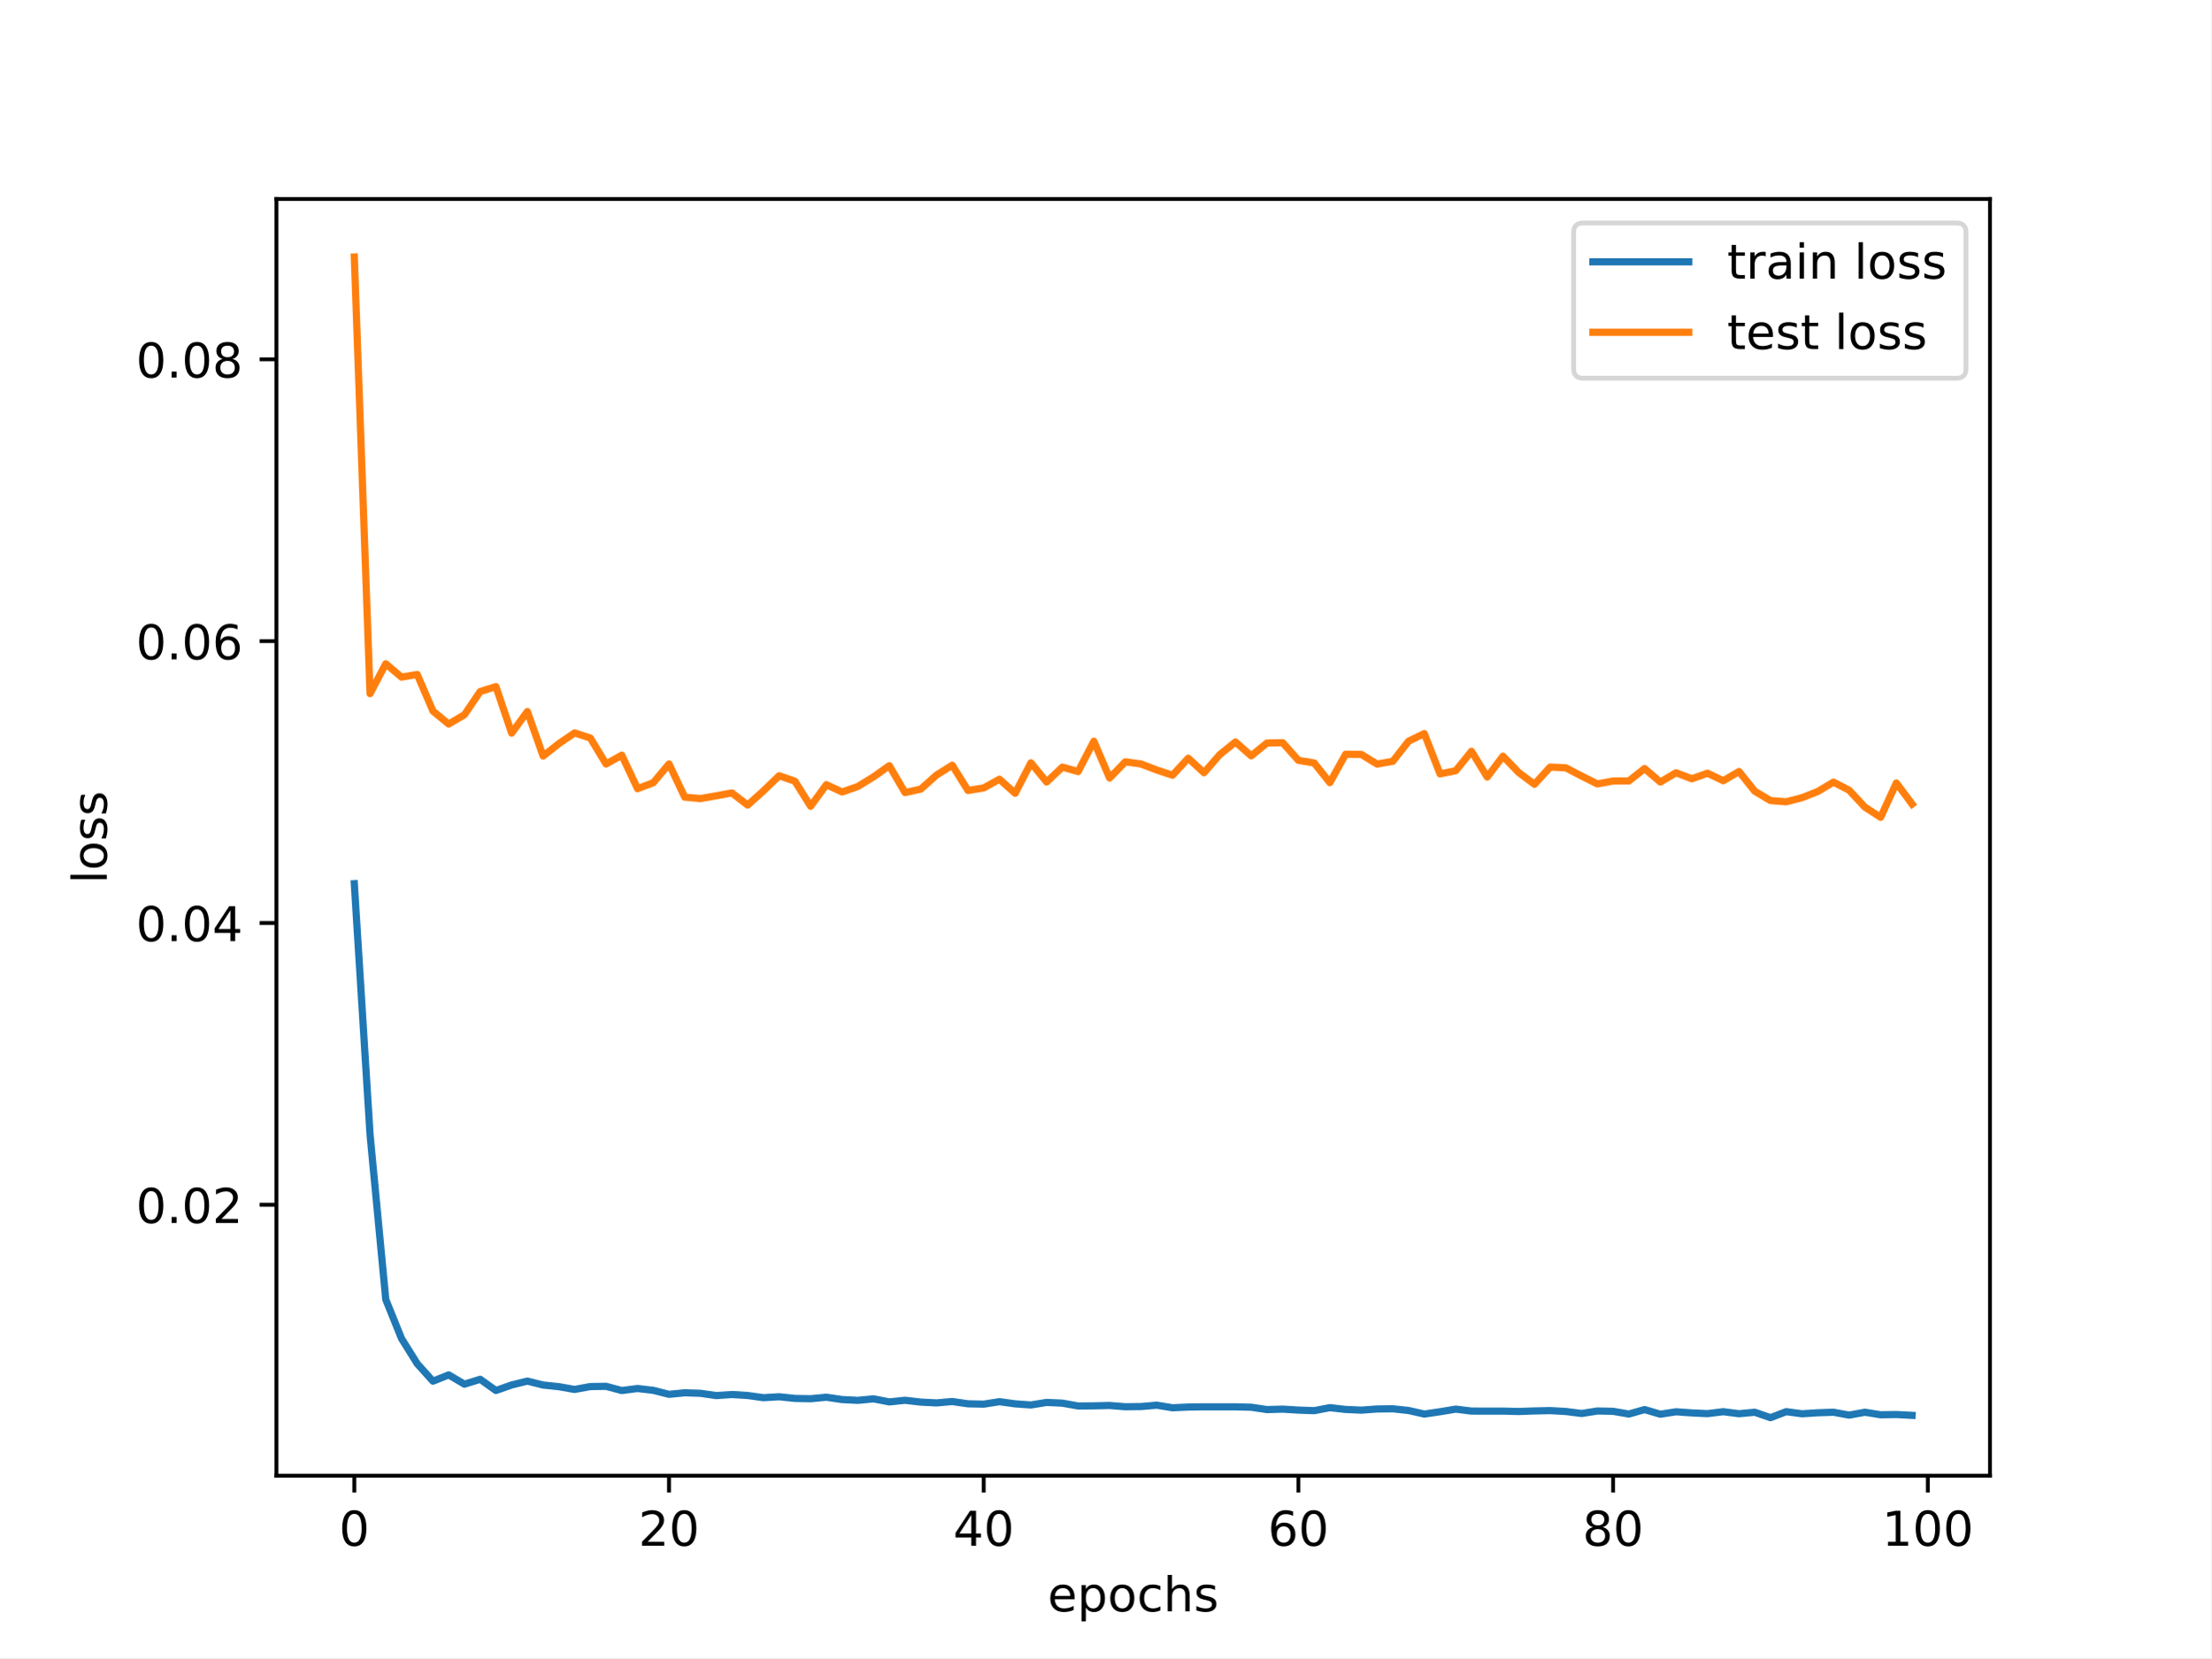
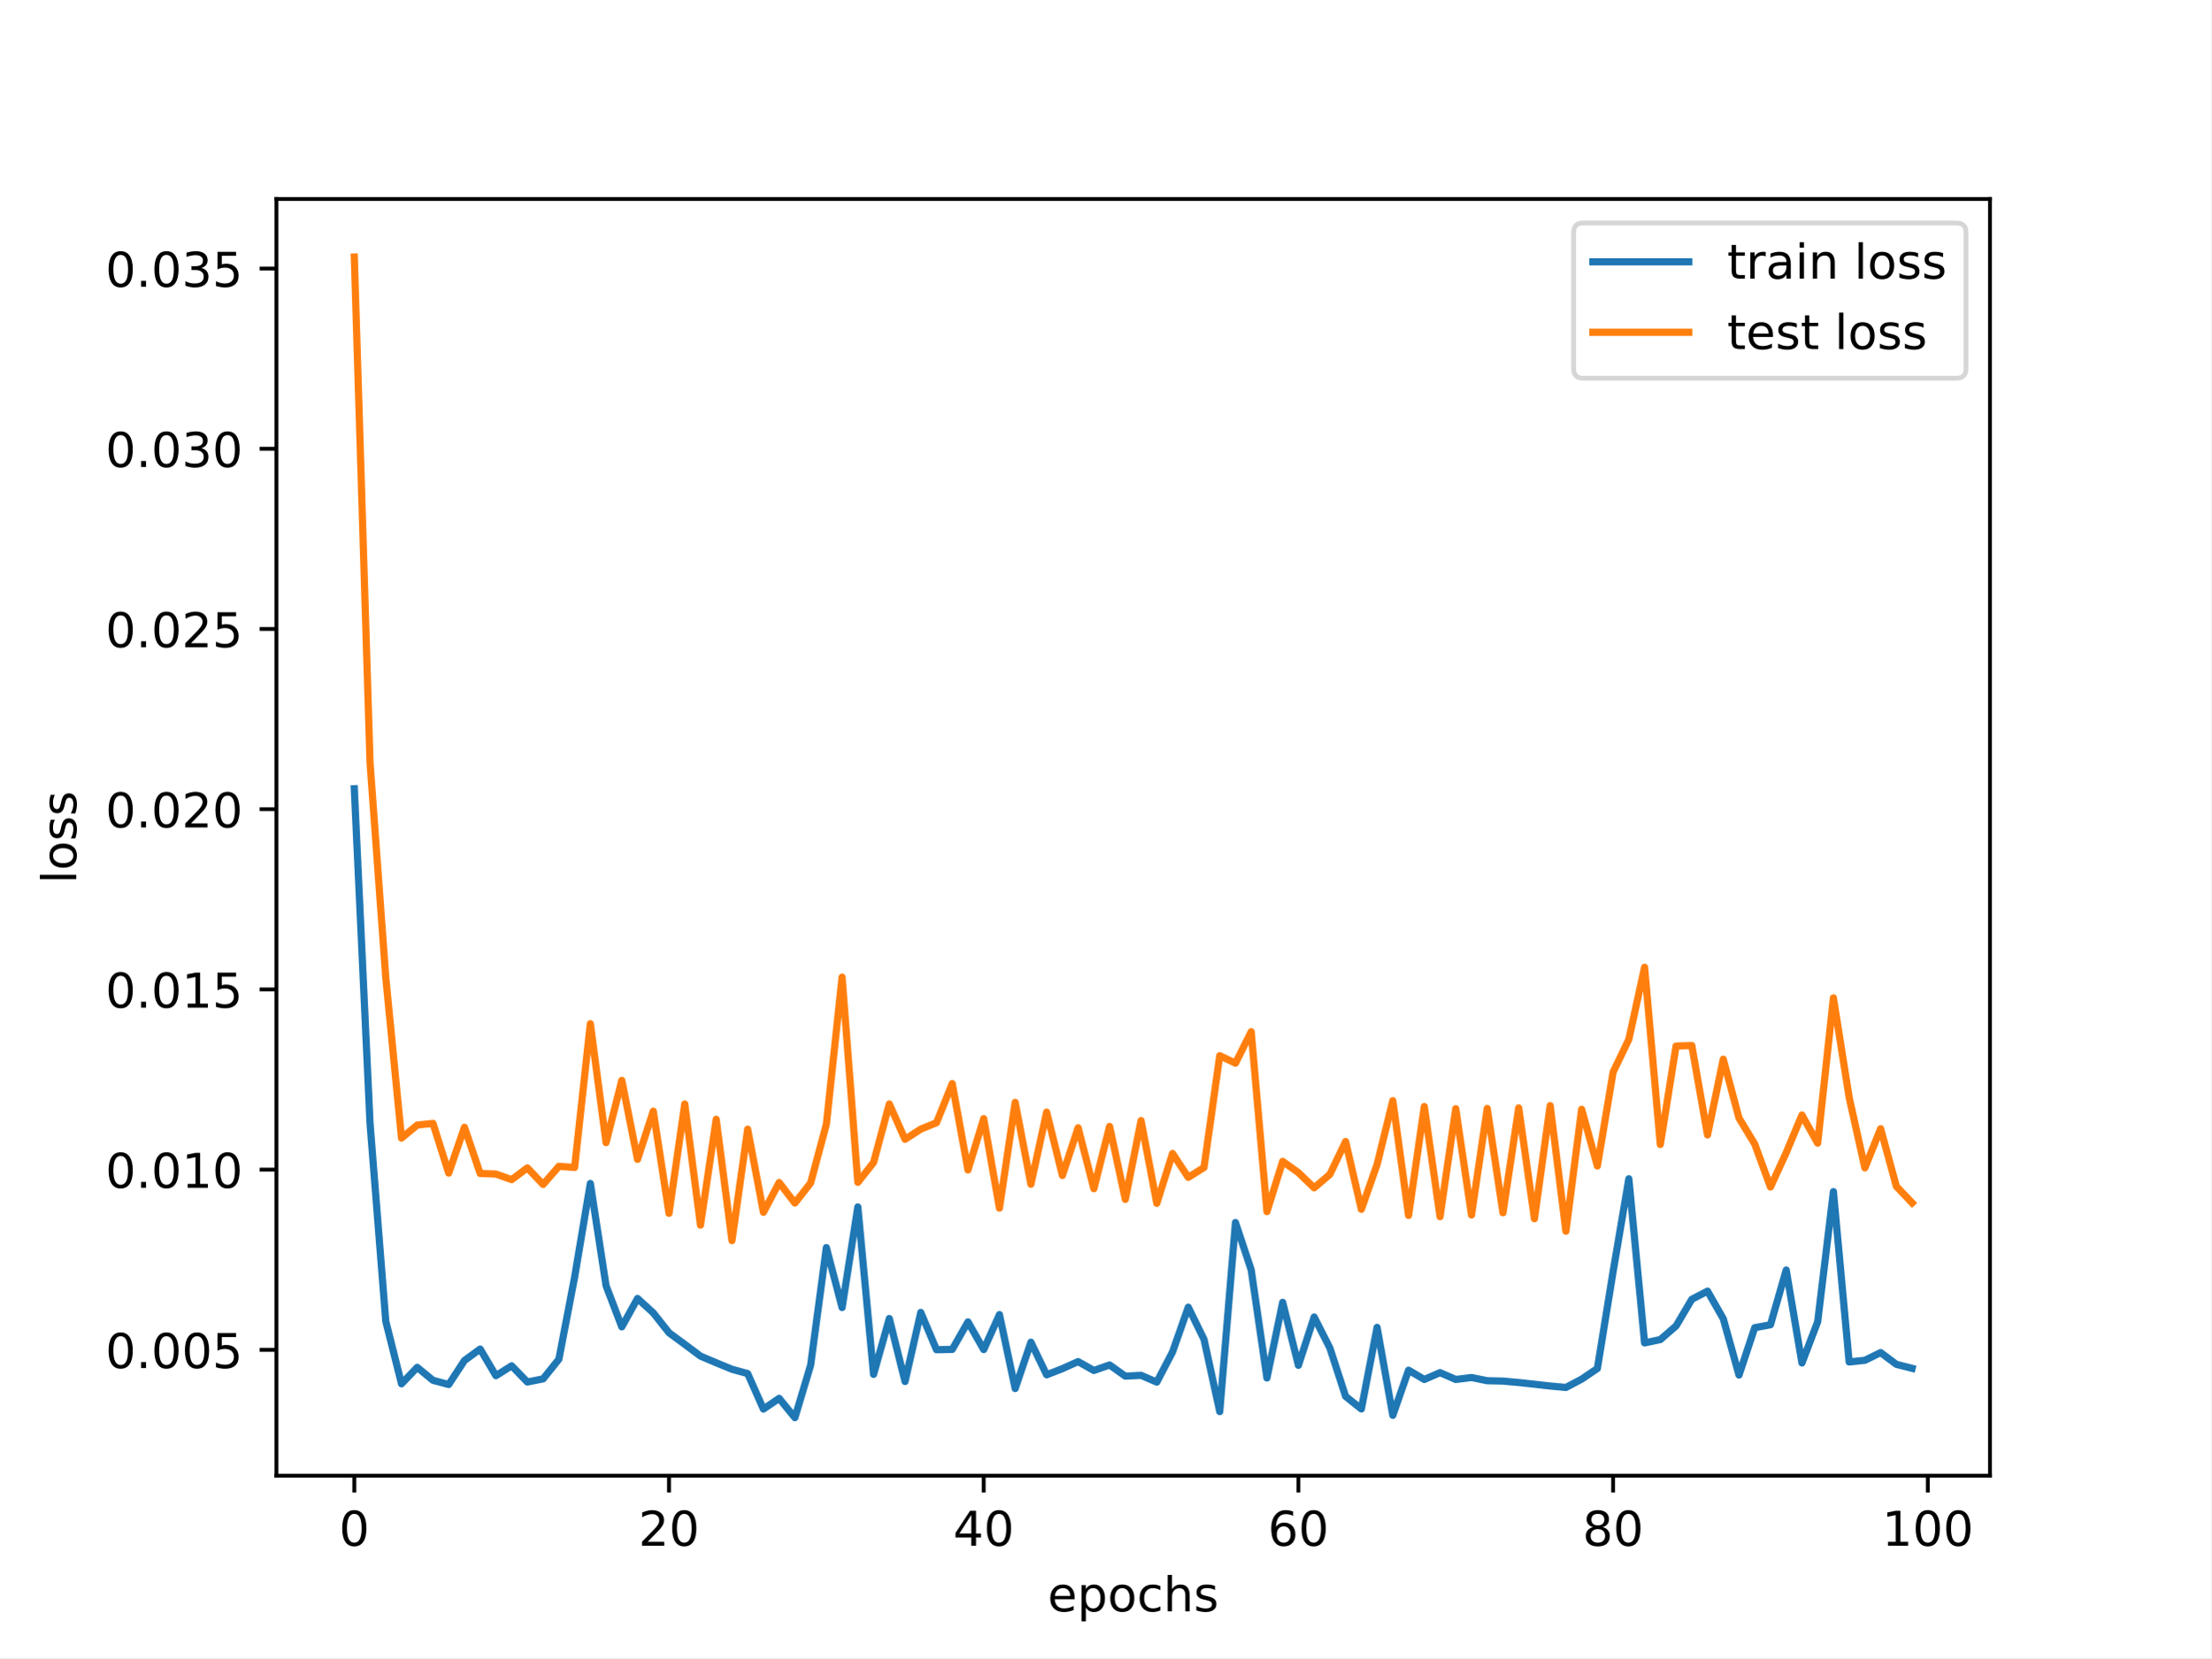
<svg xmlns="http://www.w3.org/2000/svg" xmlns:xlink="http://www.w3.org/1999/xlink" width="460.8pt" height="345.6pt" viewBox="0 0 460.8 345.6" version="1.1">
  <defs>
    <style type="text/css">*{stroke-linejoin: round; stroke-linecap: butt}</style>
  </defs>
  <g id="figure_1">
    <g id="patch_1">
      <path d="M 0 345.6  L 460.8 345.6  L 460.8 0  L 0 0  z " style="fill: #ffffff" />
    </g>
    <g id="axes_1">
      <g id="patch_2">
        <path d="M 57.6 307.584  L 414.72 307.584  L 414.72 41.472  L 57.6 41.472  z " style="fill: #ffffff" />
      </g>
      <g id="matplotlib.axis_1">
        <g id="xtick_1">
          <g id="line2d_1">
            <defs>
-               <path id="mef291e5e25" d="M 0 0  L 0 3.5  " style="stroke: #000000; stroke-width: 0.8" />
-             </defs>
-             <g>
-               <use xlink:href="#mef291e5e25" x="73.833" y="307.584" style="stroke: #000000; stroke-width: 0.8" />
+               <path id="m20930d7c14" d="M 0 0  L 0 3.5  " style="stroke: #000000; stroke-width: 0.8" />
+             </defs>
+             <g>
+               <use xlink:href="#m20930d7c14" x="73.833" y="307.584" style="stroke: #000000; stroke-width: 0.8" />
            </g>
          </g>
          <g id="text_1">
            <g transform="translate(70.65148 322.1824) scale(0.1 -0.1)">
              <defs>
                <path id="DejaVuSans-30" d="M 2034 4250  Q 1547 4250 1301 3770  Q 1056 3291 1056 2328  Q 1056 1369 1301 889  Q 1547 409 2034 409  Q 2525 409 2770 889  Q 3016 1369 3016 2328  Q 3016 3291 2770 3770  Q 2525 4250 2034 4250  z M 2034 4750  Q 2819 4750 3233 4129  Q 3647 3509 3647 2328  Q 3647 1150 3233 529  Q 2819 -91 2034 -91  Q 1250 -91 836 529  Q 422 1150 422 2328  Q 422 3509 836 4129  Q 1250 4750 2034 4750  z " transform="scale(0.015625)" />
              </defs>
              <use xlink:href="#DejaVuSans-30" />
            </g>
          </g>
        </g>
        <g id="xtick_2">
          <g id="line2d_2">
            <g>
-               <use xlink:href="#mef291e5e25" x="139.42" y="307.584" style="stroke: #000000; stroke-width: 0.8" />
+               <use xlink:href="#m20930d7c14" x="139.42" y="307.584" style="stroke: #000000; stroke-width: 0.8" />
            </g>
          </g>
          <g id="text_2">
            <g transform="translate(133.057 322.1824) scale(0.1 -0.1)">
              <defs>
                <path id="DejaVuSans-32" d="M 1228 531  L 3431 531  L 3431 0  L 469 0  L 469 531  Q 828 903 1448 1529  Q 2069 2156 2228 2338  Q 2531 2678 2651 2914  Q 2772 3150 2772 3378  Q 2772 3750 2511 3984  Q 2250 4219 1831 4219  Q 1534 4219 1204 4116  Q 875 4013 500 3803  L 500 4441  Q 881 4594 1212 4672  Q 1544 4750 1819 4750  Q 2544 4750 2975 4387  Q 3406 4025 3406 3419  Q 3406 3131 3298 2873  Q 3191 2616 2906 2266  Q 2828 2175 2409 1742  Q 1991 1309 1228 531  z " transform="scale(0.015625)" />
              </defs>
              <use xlink:href="#DejaVuSans-32" />
              <use xlink:href="#DejaVuSans-30" x="63.623" />
            </g>
          </g>
        </g>
        <g id="xtick_3">
          <g id="line2d_3">
            <g>
-               <use xlink:href="#mef291e5e25" x="205.006" y="307.584" style="stroke: #000000; stroke-width: 0.8" />
+               <use xlink:href="#m20930d7c14" x="205.006" y="307.584" style="stroke: #000000; stroke-width: 0.8" />
            </g>
          </g>
          <g id="text_3">
            <g transform="translate(198.6438 322.1824) scale(0.1 -0.1)">
              <defs>
                <path id="DejaVuSans-34" d="M 2419 4116  L 825 1625  L 2419 1625  L 2419 4116  z M 2253 4666  L 3047 4666  L 3047 1625  L 3713 1625  L 3713 1100  L 3047 1100  L 3047 0  L 2419 0  L 2419 1100  L 313 1100  L 313 1709  L 2253 4666  z " transform="scale(0.015625)" />
              </defs>
              <use xlink:href="#DejaVuSans-34" />
              <use xlink:href="#DejaVuSans-30" x="63.623" />
            </g>
          </g>
        </g>
        <g id="xtick_4">
          <g id="line2d_4">
            <g>
-               <use xlink:href="#mef291e5e25" x="270.593" y="307.584" style="stroke: #000000; stroke-width: 0.8" />
+               <use xlink:href="#m20930d7c14" x="270.593" y="307.584" style="stroke: #000000; stroke-width: 0.8" />
            </g>
          </g>
          <g id="text_4">
            <g transform="translate(264.2306 322.1824) scale(0.1 -0.1)">
              <defs>
                <path id="DejaVuSans-36" d="M 2113 2584  Q 1688 2584 1439 2293  Q 1191 2003 1191 1497  Q 1191 994 1439 701  Q 1688 409 2113 409  Q 2538 409 2786 701  Q 3034 994 3034 1497  Q 3034 2003 2786 2293  Q 2538 2584 2113 2584  z M 3366 4563  L 3366 3988  Q 3128 4100 2886 4159  Q 2644 4219 2406 4219  Q 1781 4219 1451 3797  Q 1122 3375 1075 2522  Q 1259 2794 1537 2939  Q 1816 3084 2150 3084  Q 2853 3084 3261 2657  Q 3669 2231 3669 1497  Q 3669 778 3244 343  Q 2819 -91 2113 -91  Q 1303 -91 875 529  Q 447 1150 447 2328  Q 447 3434 972 4092  Q 1497 4750 2381 4750  Q 2619 4750 2861 4703  Q 3103 4656 3366 4563  z " transform="scale(0.015625)" />
              </defs>
              <use xlink:href="#DejaVuSans-36" />
              <use xlink:href="#DejaVuSans-30" x="63.623" />
            </g>
          </g>
        </g>
        <g id="xtick_5">
          <g id="line2d_5">
            <g>
-               <use xlink:href="#mef291e5e25" x="336.18" y="307.584" style="stroke: #000000; stroke-width: 0.8" />
+               <use xlink:href="#m20930d7c14" x="336.18" y="307.584" style="stroke: #000000; stroke-width: 0.8" />
            </g>
          </g>
          <g id="text_5">
            <g transform="translate(329.8173 322.1824) scale(0.1 -0.1)">
              <defs>
                <path id="DejaVuSans-38" d="M 2034 2216  Q 1584 2216 1326 1975  Q 1069 1734 1069 1313  Q 1069 891 1326 650  Q 1584 409 2034 409  Q 2484 409 2743 651  Q 3003 894 3003 1313  Q 3003 1734 2745 1975  Q 2488 2216 2034 2216  z M 1403 2484  Q 997 2584 770 2862  Q 544 3141 544 3541  Q 544 4100 942 4425  Q 1341 4750 2034 4750  Q 2731 4750 3128 4425  Q 3525 4100 3525 3541  Q 3525 3141 3298 2862  Q 3072 2584 2669 2484  Q 3125 2378 3379 2068  Q 3634 1759 3634 1313  Q 3634 634 3220 271  Q 2806 -91 2034 -91  Q 1263 -91 848 271  Q 434 634 434 1313  Q 434 1759 690 2068  Q 947 2378 1403 2484  z M 1172 3481  Q 1172 3119 1398 2916  Q 1625 2713 2034 2713  Q 2441 2713 2670 2916  Q 2900 3119 2900 3481  Q 2900 3844 2670 4047  Q 2441 4250 2034 4250  Q 1625 4250 1398 4047  Q 1172 3844 1172 3481  z " transform="scale(0.015625)" />
              </defs>
              <use xlink:href="#DejaVuSans-38" />
              <use xlink:href="#DejaVuSans-30" x="63.623" />
            </g>
          </g>
        </g>
        <g id="xtick_6">
          <g id="line2d_6">
            <g>
-               <use xlink:href="#mef291e5e25" x="401.767" y="307.584" style="stroke: #000000; stroke-width: 0.8" />
+               <use xlink:href="#m20930d7c14" x="401.767" y="307.584" style="stroke: #000000; stroke-width: 0.8" />
            </g>
          </g>
          <g id="text_6">
            <g transform="translate(392.2229 322.1824) scale(0.1 -0.1)">
              <defs>
                <path id="DejaVuSans-31" d="M 794 531  L 1825 531  L 1825 4091  L 703 3866  L 703 4441  L 1819 4666  L 2450 4666  L 2450 531  L 3481 531  L 3481 0  L 794 0  L 794 531  z " transform="scale(0.015625)" />
              </defs>
              <use xlink:href="#DejaVuSans-31" />
              <use xlink:href="#DejaVuSans-30" x="63.623" />
              <use xlink:href="#DejaVuSans-30" x="127.246" />
            </g>
          </g>
        </g>
        <g id="text_7">
          <g transform="translate(218.3272 335.8606) scale(0.1 -0.1)">
            <defs>
              <path id="DejaVuSans-65" d="M 3597 1894  L 3597 1613  L 953 1613  Q 991 1019 1311 708  Q 1631 397 2203 397  Q 2534 397 2845 478  Q 3156 559 3463 722  L 3463 178  Q 3153 47 2828 -22  Q 2503 -91 2169 -91  Q 1331 -91 842 396  Q 353 884 353 1716  Q 353 2575 817 3079  Q 1281 3584 2069 3584  Q 2775 3584 3186 3129  Q 3597 2675 3597 1894  z M 3022 2063  Q 3016 2534 2758 2815  Q 2500 3097 2075 3097  Q 1594 3097 1305 2825  Q 1016 2553 972 2059  L 3022 2063  z " transform="scale(0.015625)" />
              <path id="DejaVuSans-70" d="M 1159 525  L 1159 -1331  L 581 -1331  L 581 3500  L 1159 3500  L 1159 2969  Q 1341 3281 1617 3432  Q 1894 3584 2278 3584  Q 2916 3584 3314 3078  Q 3713 2572 3713 1747  Q 3713 922 3314 415  Q 2916 -91 2278 -91  Q 1894 -91 1617 61  Q 1341 213 1159 525  z M 3116 1747  Q 3116 2381 2855 2742  Q 2594 3103 2138 3103  Q 1681 3103 1420 2742  Q 1159 2381 1159 1747  Q 1159 1113 1420 752  Q 1681 391 2138 391  Q 2594 391 2855 752  Q 3116 1113 3116 1747  z " transform="scale(0.015625)" />
              <path id="DejaVuSans-6f" d="M 1959 3097  Q 1497 3097 1228 2736  Q 959 2375 959 1747  Q 959 1119 1226 758  Q 1494 397 1959 397  Q 2419 397 2687 759  Q 2956 1122 2956 1747  Q 2956 2369 2687 2733  Q 2419 3097 1959 3097  z M 1959 3584  Q 2709 3584 3137 3096  Q 3566 2609 3566 1747  Q 3566 888 3137 398  Q 2709 -91 1959 -91  Q 1206 -91 779 398  Q 353 888 353 1747  Q 353 2609 779 3096  Q 1206 3584 1959 3584  z " transform="scale(0.015625)" />
              <path id="DejaVuSans-63" d="M 3122 3366  L 3122 2828  Q 2878 2963 2633 3030  Q 2388 3097 2138 3097  Q 1578 3097 1268 2742  Q 959 2388 959 1747  Q 959 1106 1268 751  Q 1578 397 2138 397  Q 2388 397 2633 464  Q 2878 531 3122 666  L 3122 134  Q 2881 22 2623 -34  Q 2366 -91 2075 -91  Q 1284 -91 818 406  Q 353 903 353 1747  Q 353 2603 823 3093  Q 1294 3584 2113 3584  Q 2378 3584 2631 3529  Q 2884 3475 3122 3366  z " transform="scale(0.015625)" />
              <path id="DejaVuSans-68" d="M 3513 2113  L 3513 0  L 2938 0  L 2938 2094  Q 2938 2591 2744 2837  Q 2550 3084 2163 3084  Q 1697 3084 1428 2787  Q 1159 2491 1159 1978  L 1159 0  L 581 0  L 581 4863  L 1159 4863  L 1159 2956  Q 1366 3272 1645 3428  Q 1925 3584 2291 3584  Q 2894 3584 3203 3211  Q 3513 2838 3513 2113  z " transform="scale(0.015625)" />
              <path id="DejaVuSans-73" d="M 2834 3397  L 2834 2853  Q 2591 2978 2328 3040  Q 2066 3103 1784 3103  Q 1356 3103 1142 2972  Q 928 2841 928 2578  Q 928 2378 1081 2264  Q 1234 2150 1697 2047  L 1894 2003  Q 2506 1872 2764 1633  Q 3022 1394 3022 966  Q 3022 478 2636 193  Q 2250 -91 1575 -91  Q 1294 -91 989 -36  Q 684 19 347 128  L 347 722  Q 666 556 975 473  Q 1284 391 1588 391  Q 1994 391 2212 530  Q 2431 669 2431 922  Q 2431 1156 2273 1281  Q 2116 1406 1581 1522  L 1381 1569  Q 847 1681 609 1914  Q 372 2147 372 2553  Q 372 3047 722 3315  Q 1072 3584 1716 3584  Q 2034 3584 2315 3537  Q 2597 3491 2834 3397  z " transform="scale(0.015625)" />
            </defs>
            <use xlink:href="#DejaVuSans-65" />
            <use xlink:href="#DejaVuSans-70" x="61.523" />
            <use xlink:href="#DejaVuSans-6f" x="125" />
            <use xlink:href="#DejaVuSans-63" x="186.182" />
            <use xlink:href="#DejaVuSans-68" x="241.162" />
            <use xlink:href="#DejaVuSans-73" x="304.541" />
          </g>
        </g>
      </g>
      <g id="matplotlib.axis_2">
        <g id="ytick_1">
          <g id="line2d_7">
            <defs>
-               <path id="m5fa19ad61c" d="M 0 0  L -3.5 0  " style="stroke: #000000; stroke-width: 0.8" />
-             </defs>
-             <g>
-               <use xlink:href="#m5fa19ad61c" x="57.6" y="251.112" style="stroke: #000000; stroke-width: 0.8" />
+               <path id="meb13b7ba1c" d="M 0 0  L -3.5 0  " style="stroke: #000000; stroke-width: 0.8" />
+             </defs>
+             <g>
+               <use xlink:href="#meb13b7ba1c" x="57.6" y="281.353" style="stroke: #000000; stroke-width: 0.8" />
            </g>
          </g>
          <g id="text_8">
-             <g transform="translate(28.33438 254.9112) scale(0.1 -0.1)">
+             <g transform="translate(21.97188 285.152) scale(0.1 -0.1)">
              <defs>
                <path id="DejaVuSans-2e" d="M 684 794  L 1344 794  L 1344 0  L 684 0  L 684 794  z " transform="scale(0.015625)" />
-               </defs>
-               <use xlink:href="#DejaVuSans-30" />
-               <use xlink:href="#DejaVuSans-2e" x="63.623" />
-               <use xlink:href="#DejaVuSans-30" x="95.41" />
-               <use xlink:href="#DejaVuSans-32" x="159.033" />
+                 <path id="DejaVuSans-35" d="M 691 4666  L 3169 4666  L 3169 4134  L 1269 4134  L 1269 2991  Q 1406 3038 1543 3061  Q 1681 3084 1819 3084  Q 2600 3084 3056 2656  Q 3513 2228 3513 1497  Q 3513 744 3044 326  Q 2575 -91 1722 -91  Q 1428 -91 1123 -41  Q 819 9 494 109  L 494 744  Q 775 591 1075 516  Q 1375 441 1709 441  Q 2250 441 2565 725  Q 2881 1009 2881 1497  Q 2881 1984 2565 2268  Q 2250 2553 1709 2553  Q 1456 2553 1204 2497  Q 953 2441 691 2322  L 691 4666  z " transform="scale(0.015625)" />
+               </defs>
+               <use xlink:href="#DejaVuSans-30" />
+               <use xlink:href="#DejaVuSans-2e" x="63.623" />
+               <use xlink:href="#DejaVuSans-30" x="95.41" />
+               <use xlink:href="#DejaVuSans-30" x="159.033" />
+               <use xlink:href="#DejaVuSans-35" x="222.656" />
            </g>
          </g>
        </g>
        <g id="ytick_2">
          <g id="line2d_8">
            <g>
-               <use xlink:href="#m5fa19ad61c" x="57.6" y="192.37" style="stroke: #000000; stroke-width: 0.8" />
+               <use xlink:href="#meb13b7ba1c" x="57.6" y="243.789" style="stroke: #000000; stroke-width: 0.8" />
            </g>
          </g>
          <g id="text_9">
-             <g transform="translate(28.33438 196.1693) scale(0.1 -0.1)">
-               <use xlink:href="#DejaVuSans-30" />
-               <use xlink:href="#DejaVuSans-2e" x="63.623" />
-               <use xlink:href="#DejaVuSans-30" x="95.41" />
-               <use xlink:href="#DejaVuSans-34" x="159.033" />
+             <g transform="translate(21.97188 247.5879) scale(0.1 -0.1)">
+               <use xlink:href="#DejaVuSans-30" />
+               <use xlink:href="#DejaVuSans-2e" x="63.623" />
+               <use xlink:href="#DejaVuSans-30" x="95.41" />
+               <use xlink:href="#DejaVuSans-31" x="159.033" />
+               <use xlink:href="#DejaVuSans-30" x="222.656" />
            </g>
          </g>
        </g>
        <g id="ytick_3">
          <g id="line2d_9">
            <g>
-               <use xlink:href="#m5fa19ad61c" x="57.6" y="133.628" style="stroke: #000000; stroke-width: 0.8" />
+               <use xlink:href="#meb13b7ba1c" x="57.6" y="206.225" style="stroke: #000000; stroke-width: 0.8" />
            </g>
          </g>
          <g id="text_10">
-             <g transform="translate(28.33438 137.4273) scale(0.1 -0.1)">
-               <use xlink:href="#DejaVuSans-30" />
-               <use xlink:href="#DejaVuSans-2e" x="63.623" />
-               <use xlink:href="#DejaVuSans-30" x="95.41" />
-               <use xlink:href="#DejaVuSans-36" x="159.033" />
+             <g transform="translate(21.97188 210.0238) scale(0.1 -0.1)">
+               <use xlink:href="#DejaVuSans-30" />
+               <use xlink:href="#DejaVuSans-2e" x="63.623" />
+               <use xlink:href="#DejaVuSans-30" x="95.41" />
+               <use xlink:href="#DejaVuSans-31" x="159.033" />
+               <use xlink:href="#DejaVuSans-35" x="222.656" />
            </g>
          </g>
        </g>
        <g id="ytick_4">
          <g id="line2d_10">
            <g>
-               <use xlink:href="#m5fa19ad61c" x="57.6" y="74.886" style="stroke: #000000; stroke-width: 0.8" />
+               <use xlink:href="#meb13b7ba1c" x="57.6" y="168.66" style="stroke: #000000; stroke-width: 0.8" />
            </g>
          </g>
          <g id="text_11">
-             <g transform="translate(28.33438 78.68529) scale(0.1 -0.1)">
-               <use xlink:href="#DejaVuSans-30" />
-               <use xlink:href="#DejaVuSans-2e" x="63.623" />
-               <use xlink:href="#DejaVuSans-30" x="95.41" />
-               <use xlink:href="#DejaVuSans-38" x="159.033" />
-             </g>
-           </g>
-         </g>
-         <g id="text_12">
-           <g transform="translate(22.25469 184.1858) rotate(-90) scale(0.1 -0.1)">
+             <g transform="translate(21.97188 172.4597) scale(0.1 -0.1)">
+               <use xlink:href="#DejaVuSans-30" />
+               <use xlink:href="#DejaVuSans-2e" x="63.623" />
+               <use xlink:href="#DejaVuSans-30" x="95.41" />
+               <use xlink:href="#DejaVuSans-32" x="159.033" />
+               <use xlink:href="#DejaVuSans-30" x="222.656" />
+             </g>
+           </g>
+         </g>
+         <g id="ytick_5">
+           <g id="line2d_11">
+             <g>
+               <use xlink:href="#meb13b7ba1c" x="57.6" y="131.096" style="stroke: #000000; stroke-width: 0.8" />
+             </g>
+           </g>
+           <g id="text_12">
+             <g transform="translate(21.97188 134.8956) scale(0.1 -0.1)">
+               <use xlink:href="#DejaVuSans-30" />
+               <use xlink:href="#DejaVuSans-2e" x="63.623" />
+               <use xlink:href="#DejaVuSans-30" x="95.41" />
+               <use xlink:href="#DejaVuSans-32" x="159.033" />
+               <use xlink:href="#DejaVuSans-35" x="222.656" />
+             </g>
+           </g>
+         </g>
+         <g id="ytick_6">
+           <g id="line2d_12">
+             <g>
+               <use xlink:href="#meb13b7ba1c" x="57.6" y="93.532" style="stroke: #000000; stroke-width: 0.8" />
+             </g>
+           </g>
+           <g id="text_13">
+             <g transform="translate(21.97188 97.33145) scale(0.1 -0.1)">
+               <defs>
+                 <path id="DejaVuSans-33" d="M 2597 2516  Q 3050 2419 3304 2112  Q 3559 1806 3559 1356  Q 3559 666 3084 287  Q 2609 -91 1734 -91  Q 1441 -91 1130 -33  Q 819 25 488 141  L 488 750  Q 750 597 1062 519  Q 1375 441 1716 441  Q 2309 441 2620 675  Q 2931 909 2931 1356  Q 2931 1769 2642 2001  Q 2353 2234 1838 2234  L 1294 2234  L 1294 2753  L 1863 2753  Q 2328 2753 2575 2939  Q 2822 3125 2822 3475  Q 2822 3834 2567 4026  Q 2313 4219 1838 4219  Q 1578 4219 1281 4162  Q 984 4106 628 3988  L 628 4550  Q 988 4650 1302 4700  Q 1616 4750 1894 4750  Q 2613 4750 3031 4423  Q 3450 4097 3450 3541  Q 3450 3153 3228 2886  Q 3006 2619 2597 2516  z " transform="scale(0.015625)" />
+               </defs>
+               <use xlink:href="#DejaVuSans-30" />
+               <use xlink:href="#DejaVuSans-2e" x="63.623" />
+               <use xlink:href="#DejaVuSans-30" x="95.41" />
+               <use xlink:href="#DejaVuSans-33" x="159.033" />
+               <use xlink:href="#DejaVuSans-30" x="222.656" />
+             </g>
+           </g>
+         </g>
+         <g id="ytick_7">
+           <g id="line2d_13">
+             <g>
+               <use xlink:href="#meb13b7ba1c" x="57.6" y="55.968" style="stroke: #000000; stroke-width: 0.8" />
+             </g>
+           </g>
+           <g id="text_14">
+             <g transform="translate(21.97188 59.76733) scale(0.1 -0.1)">
+               <use xlink:href="#DejaVuSans-30" />
+               <use xlink:href="#DejaVuSans-2e" x="63.623" />
+               <use xlink:href="#DejaVuSans-30" x="95.41" />
+               <use xlink:href="#DejaVuSans-33" x="159.033" />
+               <use xlink:href="#DejaVuSans-35" x="222.656" />
+             </g>
+           </g>
+         </g>
+         <g id="text_15">
+           <g transform="translate(15.89219 184.1858) rotate(-90) scale(0.1 -0.1)">
            <defs>
              <path id="DejaVuSans-6c" d="M 603 4863  L 1178 4863  L 1178 0  L 603 0  L 603 4863  z " transform="scale(0.015625)" />
            </defs>
            <use xlink:href="#DejaVuSans-6c" />
            <use xlink:href="#DejaVuSans-6f" x="27.783" />
            <use xlink:href="#DejaVuSans-73" x="88.965" />
            <use xlink:href="#DejaVuSans-73" x="141.064" />
          </g>
        </g>
      </g>
-       <g id="line2d_11">
-         <path d="M 73.833 184.191  L 77.112 236.469  L 80.391 270.851  L 83.671 278.985  L 86.95 284.241  L 90.229 287.883  L 93.509 286.57  L 96.788 288.511  L 100.067 287.487  L 103.347 289.83  L 106.626 288.671  L 109.905 287.866  L 113.185 288.685  L 116.464 289.027  L 119.743 289.609  L 123.023 289.002  L 126.302 288.953  L 129.581 289.835  L 132.861 289.411  L 136.14 289.791  L 139.42 290.621  L 142.699 290.303  L 145.978 290.407  L 149.258 290.883  L 152.537 290.66  L 155.816 290.865  L 159.096 291.327  L 162.375 291.13  L 165.654 291.479  L 168.934 291.54  L 172.213 291.228  L 175.492 291.713  L 178.772 291.879  L 182.051 291.566  L 185.33 292.202  L 188.61 291.862  L 191.889 292.241  L 195.168 292.412  L 198.448 292.12  L 201.727 292.598  L 205.006 292.673  L 208.286 292.153  L 211.565 292.609  L 214.844 292.844  L 218.124 292.31  L 221.403 292.463  L 224.682 293.054  L 227.962 293.026  L 231.241 292.945  L 234.52 293.214  L 237.8 293.172  L 241.079 292.886  L 244.358 293.428  L 247.638 293.274  L 250.917 293.224  L 254.196 293.226  L 257.476 293.226  L 260.755 293.312  L 264.034 293.802  L 267.314 293.707  L 270.593 293.907  L 273.872 294.025  L 277.152 293.401  L 280.431 293.774  L 283.71 293.917  L 286.99 293.675  L 290.269 293.638  L 293.548 293.991  L 296.828 294.739  L 300.107 294.253  L 303.386 293.706  L 306.666 294.114  L 309.945 294.13  L 313.224 294.122  L 316.504 294.202  L 319.783 294.086  L 323.062 294.015  L 326.342 294.203  L 329.621 294.62  L 332.9 294.098  L 336.18 294.167  L 339.459 294.735  L 342.739 293.798  L 346.018 294.772  L 349.297 294.263  L 352.577 294.497  L 355.856 294.652  L 359.135 294.245  L 362.415 294.67  L 365.694 294.358  L 368.973 295.488  L 372.253 294.237  L 375.532 294.679  L 378.811 294.471  L 382.091 294.356  L 385.37 294.96  L 388.649 294.36  L 391.929 294.886  L 395.208 294.833  L 398.487 295.006  " clip-path="url(#p869183c351)" style="fill: none; stroke: #1f77b4; stroke-width: 1.5; stroke-linecap: square" />
-       </g>
-       <g id="line2d_12">
-         <path d="M 73.833 53.568  L 77.112 144.578  L 80.391 138.351  L 83.671 141.128  L 86.95 140.581  L 90.229 148.21  L 93.509 150.913  L 96.788 148.973  L 100.067 144.135  L 103.347 143.11  L 106.626 152.804  L 109.905 148.305  L 113.185 157.59  L 116.464 154.998  L 119.743 152.759  L 123.023 153.821  L 126.302 159.236  L 129.581 157.41  L 132.861 164.384  L 136.14 163.148  L 139.42 159.227  L 142.699 166.15  L 145.978 166.446  L 149.258 165.87  L 152.537 165.273  L 155.816 167.799  L 159.096 164.856  L 162.375 161.69  L 165.654 162.814  L 168.934 168.05  L 172.213 163.547  L 175.492 165.073  L 178.772 163.928  L 182.051 161.917  L 185.33 159.59  L 188.61 165.197  L 191.889 164.477  L 195.168 161.549  L 198.448 159.49  L 201.727 164.755  L 205.006 164.232  L 208.286 162.413  L 211.565 165.345  L 214.844 158.997  L 218.124 162.993  L 221.403 159.888  L 224.682 160.82  L 227.962 154.496  L 231.241 162.166  L 234.52 158.785  L 237.8 159.237  L 241.079 160.494  L 244.358 161.578  L 247.638 158.03  L 250.917 161.055  L 254.196 157.295  L 257.476 154.647  L 260.755 157.544  L 264.034 154.872  L 267.314 154.801  L 270.593 158.48  L 273.872 159.022  L 277.152 163.121  L 280.431 157.211  L 283.71 157.248  L 286.99 159.254  L 290.269 158.681  L 293.548 154.491  L 296.828 152.897  L 300.107 161.3  L 303.386 160.642  L 306.666 156.59  L 309.945 161.956  L 313.224 157.61  L 316.504 161.018  L 319.783 163.467  L 323.062 159.879  L 326.342 160.037  L 329.621 161.759  L 332.9 163.391  L 336.18 162.788  L 339.459 162.776  L 342.739 160.189  L 346.018 162.998  L 349.297 161.062  L 352.577 162.324  L 355.856 161.158  L 359.135 162.727  L 362.415 160.803  L 365.694 164.909  L 368.973 166.863  L 372.253 167.12  L 375.532 166.267  L 378.811 164.986  L 382.091 163.017  L 385.37 164.708  L 388.649 168.231  L 391.929 170.349  L 395.208 163.195  L 398.487 167.59  " clip-path="url(#p869183c351)" style="fill: none; stroke: #ff7f0e; stroke-width: 1.5; stroke-linecap: square" />
+       <g id="line2d_14">
+         <path d="M 73.833 164.398  L 77.112 234.154  L 80.391 275.378  L 83.671 288.429  L 86.95 285.001  L 90.229 287.702  L 93.509 288.579  L 96.788 283.572  L 100.067 281.187  L 103.347 286.744  L 106.626 284.677  L 109.905 288.061  L 113.185 287.399  L 116.464 283.313  L 119.743 266.225  L 123.023 246.677  L 126.302 267.986  L 129.581 276.563  L 132.861 270.644  L 136.14 273.638  L 139.42 277.788  L 142.699 280.201  L 145.978 282.655  L 149.258 284.046  L 152.537 285.395  L 155.816 286.3  L 159.096 293.698  L 162.375 291.461  L 165.654 295.488  L 168.934 284.546  L 172.213 260.042  L 175.492 272.542  L 178.772 251.566  L 182.051 286.466  L 185.33 274.831  L 188.61 287.952  L 191.889 273.554  L 195.168 281.324  L 198.448 281.257  L 201.727 275.527  L 205.006 281.296  L 208.286 274.003  L 211.565 289.418  L 214.844 279.756  L 218.124 286.559  L 221.403 285.269  L 224.682 283.799  L 227.962 285.655  L 231.241 284.502  L 234.52 286.835  L 237.8 286.663  L 241.079 288.082  L 244.358 281.789  L 247.638 272.465  L 250.917 279.157  L 254.196 294.224  L 257.476 254.817  L 260.755 264.689  L 264.034 287.219  L 267.314 271.446  L 270.593 284.582  L 273.872 274.506  L 277.152 280.967  L 280.431 291.047  L 283.71 293.673  L 286.99 276.669  L 290.269 294.999  L 293.548 285.59  L 296.828 287.527  L 300.107 286.102  L 303.386 287.526  L 306.666 287.12  L 309.945 287.789  L 313.224 287.864  L 316.504 288.163  L 319.783 288.519  L 323.062 288.89  L 326.342 289.191  L 329.621 287.46  L 332.9 285.238  L 336.18 265.018  L 339.459 245.697  L 342.739 279.909  L 346.018 279.209  L 349.297 276.373  L 352.577 270.818  L 355.856 269.121  L 359.135 274.856  L 362.415 286.609  L 365.694 276.736  L 368.973 276.118  L 372.253 264.714  L 375.532 284.091  L 378.811 275.493  L 382.091 248.378  L 385.37 283.879  L 388.649 283.53  L 391.929 281.922  L 395.208 284.373  L 398.487 285.205  " clip-path="url(#pe06713d911)" style="fill: none; stroke: #1f77b4; stroke-width: 1.5; stroke-linecap: square" />
+       </g>
+       <g id="line2d_15">
+         <path d="M 73.833 53.568  L 77.112 158.974  L 80.391 203.752  L 83.671 237.212  L 86.95 234.497  L 90.229 234.154  L 93.509 244.513  L 96.788 234.959  L 100.067 244.596  L 103.347 244.707  L 106.626 245.876  L 109.905 243.428  L 113.185 246.881  L 116.464 243.102  L 119.743 243.339  L 123.023 213.379  L 126.302 238.163  L 129.581 225.181  L 132.861 241.653  L 136.14 231.602  L 139.42 252.897  L 142.699 230.109  L 145.978 255.352  L 149.258 233.297  L 152.537 258.579  L 155.816 235.36  L 159.096 252.683  L 162.375 246.478  L 165.654 250.753  L 168.934 246.569  L 172.213 234.334  L 175.492 203.672  L 178.772 246.439  L 182.051 242.297  L 185.33 230.105  L 188.61 237.473  L 191.889 235.347  L 195.168 234.009  L 198.448 225.857  L 201.727 243.853  L 205.006 233.162  L 208.286 251.812  L 211.565 229.764  L 214.844 246.833  L 218.124 231.801  L 221.403 245.009  L 224.682 235.065  L 227.962 247.769  L 231.241 234.78  L 234.52 249.995  L 237.8 233.57  L 241.079 250.818  L 244.358 240.419  L 247.638 245.402  L 250.917 243.341  L 254.196 220.039  L 257.476 221.601  L 260.755 215.043  L 264.034 252.536  L 267.314 242.069  L 270.593 244.414  L 273.872 247.583  L 277.152 244.78  L 280.431 237.929  L 283.71 252.064  L 286.99 242.706  L 290.269 229.414  L 293.548 253.333  L 296.828 230.643  L 300.107 253.593  L 303.386 231.087  L 306.666 253.244  L 309.945 231.037  L 313.224 252.785  L 316.504 230.924  L 319.783 254.026  L 323.062 230.453  L 326.342 256.625  L 329.621 231.217  L 332.9 243.03  L 336.18 223.465  L 339.459 216.631  L 342.739 201.616  L 346.018 238.546  L 349.297 218.028  L 352.577 217.925  L 355.856 236.56  L 359.135 220.775  L 362.415 233.035  L 365.694 238.45  L 368.973 247.413  L 372.253 240.254  L 375.532 232.408  L 378.811 238.278  L 382.091 207.989  L 385.37 228.728  L 388.649 243.427  L 391.929 235.263  L 395.208 247.277  L 398.487 250.718  " clip-path="url(#pe06713d911)" style="fill: none; stroke: #ff7f0e; stroke-width: 1.5; stroke-linecap: square" />
      </g>
      <g id="patch_3">
        <path d="M 57.6 307.584  L 57.6 41.472  " style="fill: none; stroke: #000000; stroke-width: 0.8; stroke-linejoin: miter; stroke-linecap: square" />
      </g>
      <g id="patch_4">
        <path d="M 414.72 307.584  L 414.72 41.472  " style="fill: none; stroke: #000000; stroke-width: 0.8; stroke-linejoin: miter; stroke-linecap: square" />
      </g>
      <g id="patch_5">
        <path d="M 57.6 307.584  L 414.72 307.584  " style="fill: none; stroke: #000000; stroke-width: 0.8; stroke-linejoin: miter; stroke-linecap: square" />
      </g>
      <g id="patch_6">
        <path d="M 57.6 41.472  L 414.72 41.472  " style="fill: none; stroke: #000000; stroke-width: 0.8; stroke-linejoin: miter; stroke-linecap: square" />
      </g>
      <g id="legend_1">
        <g id="patch_7">
          <path d="M 329.951 78.828  L 407.72 78.828  Q 409.72 78.828 409.72 76.828  L 409.72 48.472  Q 409.72 46.472 407.72 46.472  L 329.951 46.472  Q 327.951 46.472 327.951 48.472  L 327.951 76.828  Q 327.951 78.828 329.951 78.828  z " style="fill: #ffffff; opacity: 0.8; stroke: #cccccc; stroke-linejoin: miter" />
        </g>
-         <g id="line2d_13">
+         <g id="line2d_16">
          <path d="M 331.951 54.57  L 341.951 54.57  L 351.951 54.57  " style="fill: none; stroke: #1f77b4; stroke-width: 1.5; stroke-linecap: square" />
        </g>
-         <g id="text_13">
+         <g id="text_16">
          <g transform="translate(359.9513 58.07044) scale(0.1 -0.1)">
            <defs>
              <path id="DejaVuSans-74" d="M 1172 4494  L 1172 3500  L 2356 3500  L 2356 3053  L 1172 3053  L 1172 1153  Q 1172 725 1289 603  Q 1406 481 1766 481  L 2356 481  L 2356 0  L 1766 0  Q 1100 0 847 248  Q 594 497 594 1153  L 594 3053  L 172 3053  L 172 3500  L 594 3500  L 594 4494  L 1172 4494  z " transform="scale(0.015625)" />
              <path id="DejaVuSans-72" d="M 2631 2963  Q 2534 3019 2420 3045  Q 2306 3072 2169 3072  Q 1681 3072 1420 2755  Q 1159 2438 1159 1844  L 1159 0  L 581 0  L 581 3500  L 1159 3500  L 1159 2956  Q 1341 3275 1631 3429  Q 1922 3584 2338 3584  Q 2397 3584 2469 3576  Q 2541 3569 2628 3553  L 2631 2963  z " transform="scale(0.015625)" />
              <path id="DejaVuSans-61" d="M 2194 1759  Q 1497 1759 1228 1600  Q 959 1441 959 1056  Q 959 750 1161 570  Q 1363 391 1709 391  Q 2188 391 2477 730  Q 2766 1069 2766 1631  L 2766 1759  L 2194 1759  z M 3341 1997  L 3341 0  L 2766 0  L 2766 531  Q 2569 213 2275 61  Q 1981 -91 1556 -91  Q 1019 -91 701 211  Q 384 513 384 1019  Q 384 1609 779 1909  Q 1175 2209 1959 2209  L 2766 2209  L 2766 2266  Q 2766 2663 2505 2880  Q 2244 3097 1772 3097  Q 1472 3097 1187 3025  Q 903 2953 641 2809  L 641 3341  Q 956 3463 1253 3523  Q 1550 3584 1831 3584  Q 2591 3584 2966 3190  Q 3341 2797 3341 1997  z " transform="scale(0.015625)" />
              <path id="DejaVuSans-69" d="M 603 3500  L 1178 3500  L 1178 0  L 603 0  L 603 3500  z M 603 4863  L 1178 4863  L 1178 4134  L 603 4134  L 603 4863  z " transform="scale(0.015625)" />
              <path id="DejaVuSans-6e" d="M 3513 2113  L 3513 0  L 2938 0  L 2938 2094  Q 2938 2591 2744 2837  Q 2550 3084 2163 3084  Q 1697 3084 1428 2787  Q 1159 2491 1159 1978  L 1159 0  L 581 0  L 581 3500  L 1159 3500  L 1159 2956  Q 1366 3272 1645 3428  Q 1925 3584 2291 3584  Q 2894 3584 3203 3211  Q 3513 2838 3513 2113  z " transform="scale(0.015625)" />
              <path id="DejaVuSans-20" transform="scale(0.015625)" />
            </defs>
            <use xlink:href="#DejaVuSans-74" />
            <use xlink:href="#DejaVuSans-72" x="39.209" />
            <use xlink:href="#DejaVuSans-61" x="80.322" />
            <use xlink:href="#DejaVuSans-69" x="141.602" />
            <use xlink:href="#DejaVuSans-6e" x="169.385" />
            <use xlink:href="#DejaVuSans-20" x="232.764" />
            <use xlink:href="#DejaVuSans-6c" x="264.551" />
            <use xlink:href="#DejaVuSans-6f" x="292.334" />
            <use xlink:href="#DejaVuSans-73" x="353.516" />
            <use xlink:href="#DejaVuSans-73" x="405.615" />
          </g>
        </g>
-         <g id="line2d_14">
+         <g id="line2d_17">
          <path d="M 331.951 69.249  L 341.951 69.249  L 351.951 69.249  " style="fill: none; stroke: #ff7f0e; stroke-width: 1.5; stroke-linecap: square" />
        </g>
-         <g id="text_14">
+         <g id="text_17">
          <g transform="translate(359.9513 72.74856) scale(0.1 -0.1)">
            <use xlink:href="#DejaVuSans-74" />
            <use xlink:href="#DejaVuSans-65" x="39.209" />
            <use xlink:href="#DejaVuSans-73" x="100.732" />
            <use xlink:href="#DejaVuSans-74" x="152.832" />
            <use xlink:href="#DejaVuSans-20" x="192.041" />
            <use xlink:href="#DejaVuSans-6c" x="223.828" />
            <use xlink:href="#DejaVuSans-6f" x="251.611" />
            <use xlink:href="#DejaVuSans-73" x="312.793" />
            <use xlink:href="#DejaVuSans-73" x="364.893" />
          </g>
        </g>
      </g>
    </g>
  </g>
  <defs>
-     <clipPath id="p869183c351">
+     <clipPath id="pe06713d911">
      <rect x="57.6" y="41.472" width="357.12" height="266.112" />
    </clipPath>
  </defs>
</svg>
